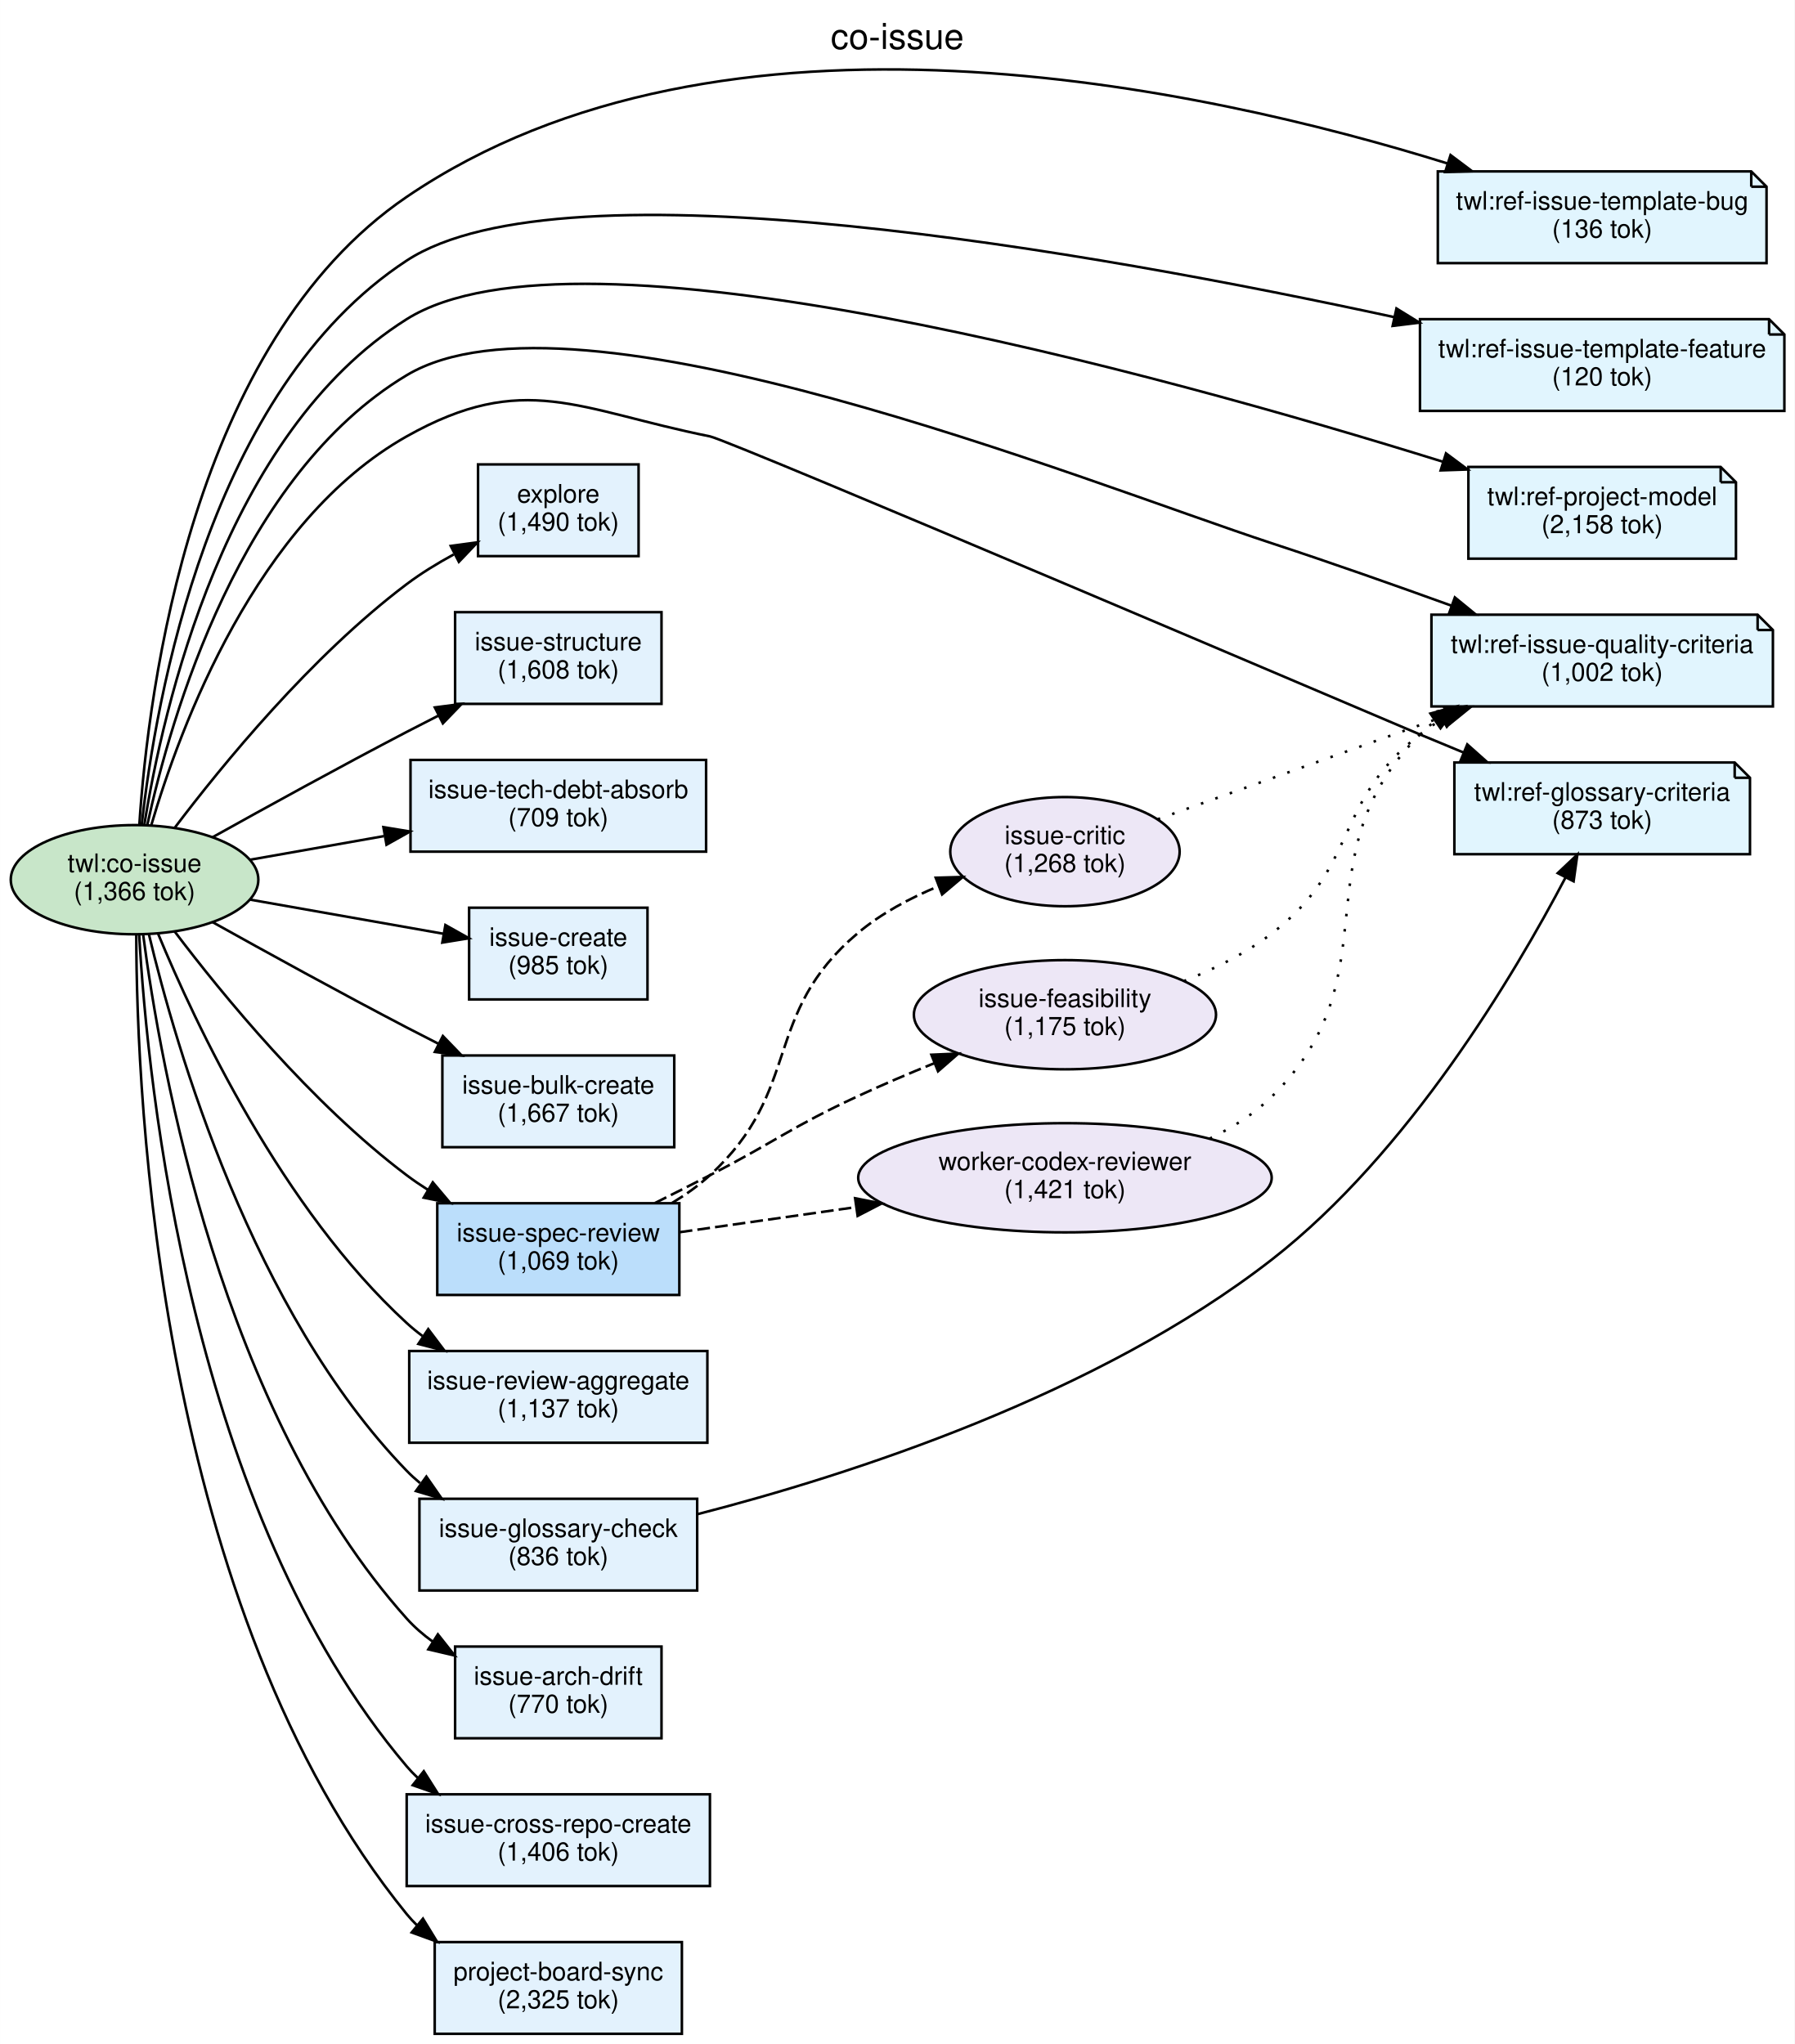
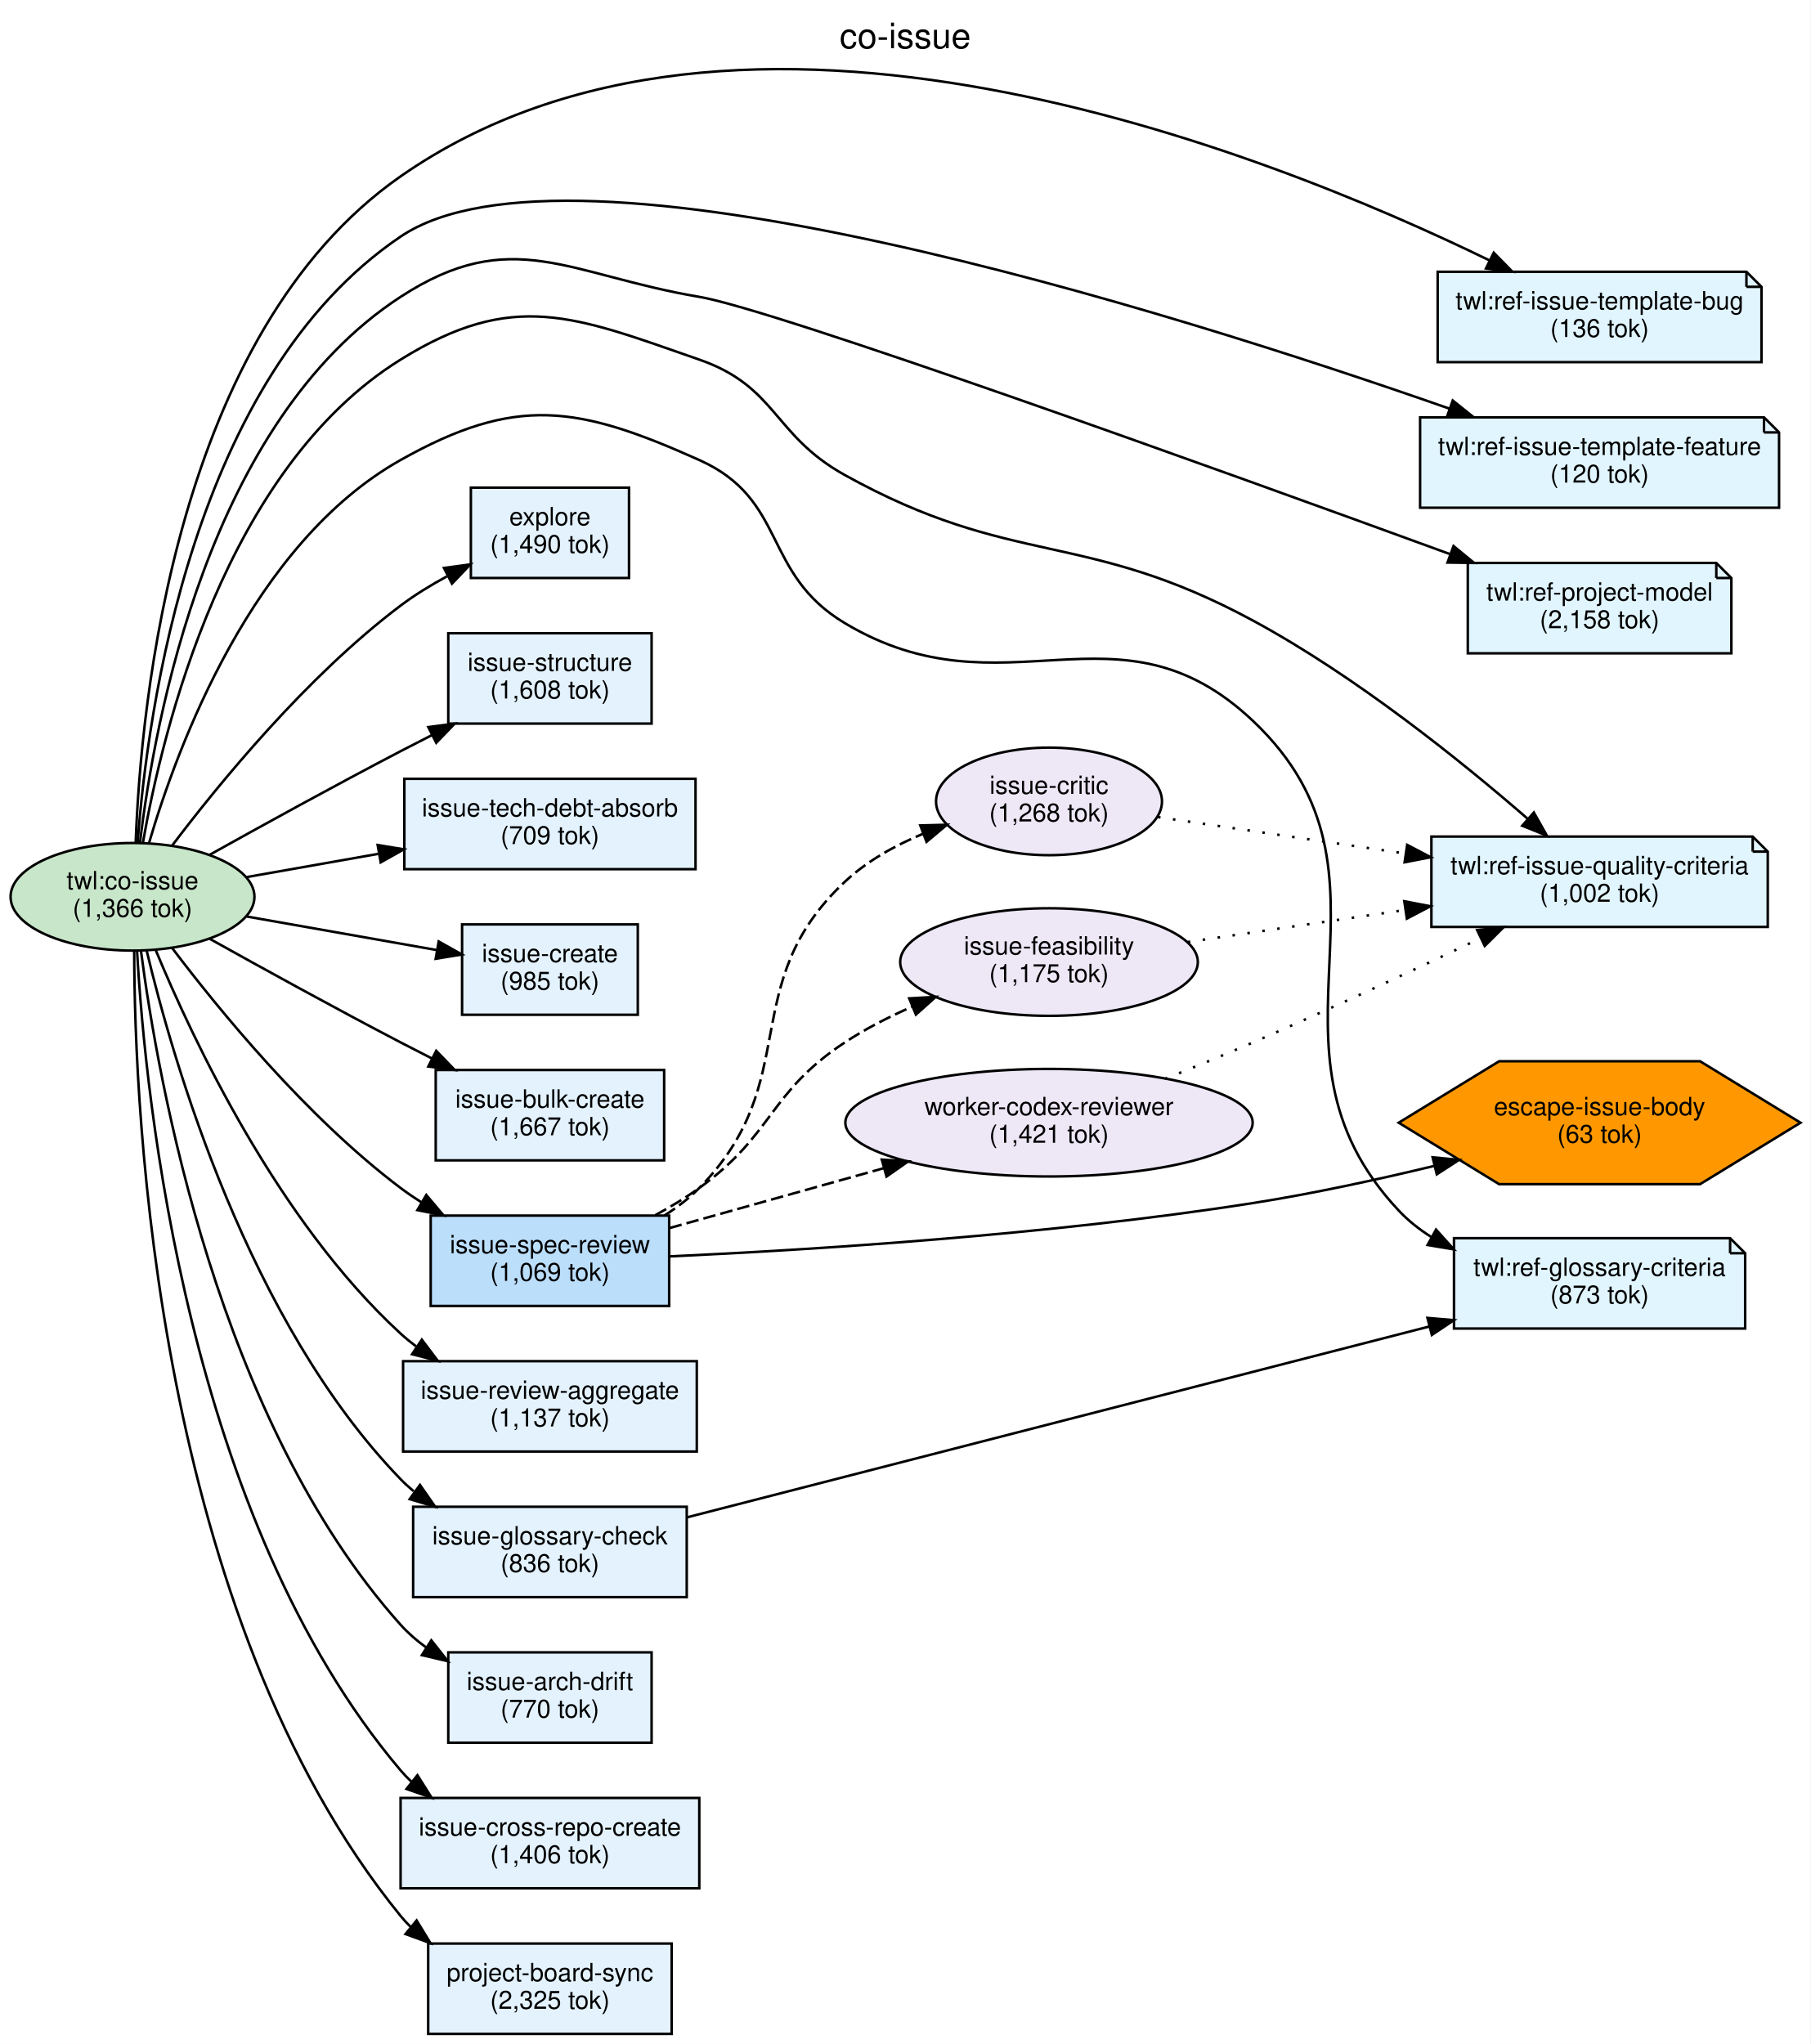
- <svg xmlns="http://www.w3.org/2000/svg" width="704pt" height="802pt" viewBox="0.00 0.00 704.22 802.28">
-   <g id="graph0" class="graph" transform="scale(1 1) rotate(0) translate(4 798.28)">
-     <polygon fill="white" stroke="transparent" points="-4,4 -4,-798.28 700.22,-798.28 700.22,4 -4,4" />
-     <text text-anchor="middle" x="348.11" y="-779.08" font-family="Helvetica,sans-Serif" font-size="14.00">co-issue</text>
+ <svg xmlns="http://www.w3.org/2000/svg" width="721pt" height="814pt" viewBox="0.00 0.00 721.25 814.24">
+   <g id="graph0" class="graph" transform="scale(1 1) rotate(0) translate(4 810.24)">
+     <polygon fill="white" stroke="transparent" points="-4,4 -4,-810.24 717.25,-810.24 717.25,4 -4,4" />
+     <text text-anchor="middle" x="356.62" y="-791.04" font-family="Helvetica,sans-Serif" font-size="14.00">co-issue</text>
    <g id="node1" class="node">
      <ellipse fill="#c8e6c9" stroke="black" cx="48.79" cy="-453" rx="48.58" ry="21.43" />
      <text text-anchor="middle" x="48.79" y="-456" font-family="Helvetica,sans-Serif" font-size="10.00">twl:co-issue</text>
      <text text-anchor="middle" x="48.79" y="-445" font-family="Helvetica,sans-Serif" font-size="10.00">(1,366 tok)</text>
    </g>
    <g id="node2" class="node">
-       <polygon fill="#e1f5fe" stroke="black" points="683.22,-731 560.22,-731 560.22,-695 689.22,-695 689.22,-725 683.22,-731" />
-       <polyline fill="none" stroke="black" points="683.22,-731 683.22,-725 " />
-       <polyline fill="none" stroke="black" points="689.22,-725 683.22,-725 " />
-       <text text-anchor="middle" x="624.72" y="-716" font-family="Helvetica,sans-Serif" font-size="10.00">twl:ref-issue-template-bug</text>
-       <text text-anchor="middle" x="624.72" y="-705" font-family="Helvetica,sans-Serif" font-size="10.00">(136 tok)</text>
+       <polygon fill="#e1f5fe" stroke="black" points="691.73,-702 568.73,-702 568.73,-666 697.73,-666 697.73,-696 691.73,-702" />
+       <polyline fill="none" stroke="black" points="691.73,-702 691.73,-696 " />
+       <polyline fill="none" stroke="black" points="697.73,-696 691.73,-696 " />
+       <text text-anchor="middle" x="633.23" y="-687" font-family="Helvetica,sans-Serif" font-size="10.00">twl:ref-issue-template-bug</text>
+       <text text-anchor="middle" x="633.23" y="-676" font-family="Helvetica,sans-Serif" font-size="10.00">(136 tok)</text>
    </g>
    <g id="edge12" class="edge">
-       <path fill="none" stroke="black" d="M50.67,-474.58C54.13,-527.5 71.21,-663.6 155.58,-721 279.72,-805.46 468.43,-763.87 563.91,-734.16" />
-       <polygon fill="black" stroke="black" points="565.22,-737.42 573.69,-731.06 563.1,-730.75 565.22,-737.42" />
+       <path fill="none" stroke="black" d="M50.05,-474.41C52.03,-529.72 65.84,-677.44 155.58,-740 290.25,-833.89 499.97,-750.08 589.44,-706.49" />
+       <polygon fill="black" stroke="black" points="591.07,-709.59 598.48,-702.03 587.97,-703.32 591.07,-709.59" />
    </g>
    <g id="node3" class="node">
-       <polygon fill="#e1f5fe" stroke="black" points="690.22,-673 553.22,-673 553.22,-637 696.22,-637 696.22,-667 690.22,-673" />
-       <polyline fill="none" stroke="black" points="690.22,-673 690.22,-667 " />
-       <polyline fill="none" stroke="black" points="696.22,-667 690.22,-667 " />
-       <text text-anchor="middle" x="624.72" y="-658" font-family="Helvetica,sans-Serif" font-size="10.00">twl:ref-issue-template-feature</text>
-       <text text-anchor="middle" x="624.72" y="-647" font-family="Helvetica,sans-Serif" font-size="10.00">(120 tok)</text>
+       <polygon fill="#e1f5fe" stroke="black" points="698.73,-644 561.73,-644 561.73,-608 704.73,-608 704.73,-638 698.73,-644" />
+       <polyline fill="none" stroke="black" points="698.73,-644 698.73,-638 " />
+       <polyline fill="none" stroke="black" points="704.73,-638 698.73,-638 " />
+       <text text-anchor="middle" x="633.23" y="-629" font-family="Helvetica,sans-Serif" font-size="10.00">twl:ref-issue-template-feature</text>
+       <text text-anchor="middle" x="633.23" y="-618" font-family="Helvetica,sans-Serif" font-size="10.00">(120 tok)</text>
    </g>
    <g id="edge13" class="edge">
-       <path fill="none" stroke="black" d="M51.59,-474.44C57.02,-523.81 78.03,-645.18 155.58,-696 217.41,-736.52 426.29,-699.13 543.04,-673.82" />
-       <polygon fill="black" stroke="black" points="543.99,-677.2 553.01,-671.64 542.49,-670.36 543.99,-677.2" />
+       <path fill="none" stroke="black" d="M50.84,-474.57C54.69,-526.81 72.59,-659.93 155.58,-716 223.22,-761.7 461.73,-686.58 573.55,-647.42" />
+       <polygon fill="black" stroke="black" points="574.73,-650.71 583,-644.09 572.4,-644.11 574.73,-650.71" />
    </g>
    <g id="node4" class="node">
-       <polygon fill="#e1f5fe" stroke="black" points="671.22,-615 572.22,-615 572.22,-579 677.22,-579 677.22,-609 671.22,-615" />
-       <polyline fill="none" stroke="black" points="671.22,-615 671.22,-609 " />
-       <polyline fill="none" stroke="black" points="677.22,-609 671.22,-609 " />
-       <text text-anchor="middle" x="624.72" y="-600" font-family="Helvetica,sans-Serif" font-size="10.00">twl:ref-project-model</text>
-       <text text-anchor="middle" x="624.72" y="-589" font-family="Helvetica,sans-Serif" font-size="10.00">(2,158 tok)</text>
+       <polygon fill="#e1f5fe" stroke="black" points="679.73,-586 580.73,-586 580.73,-550 685.73,-550 685.73,-580 679.73,-586" />
+       <polyline fill="none" stroke="black" points="679.73,-586 679.73,-580 " />
+       <polyline fill="none" stroke="black" points="685.73,-580 679.73,-580 " />
+       <text text-anchor="middle" x="633.23" y="-571" font-family="Helvetica,sans-Serif" font-size="10.00">twl:ref-project-model</text>
+       <text text-anchor="middle" x="633.23" y="-560" font-family="Helvetica,sans-Serif" font-size="10.00">(2,158 tok)</text>
    </g>
    <g id="edge14" class="edge">
-       <path fill="none" stroke="black" d="M52.57,-474.19C59.86,-520.07 84.18,-628.11 155.58,-673 222.31,-714.96 451.1,-651.64 562.2,-617.05" />
-       <polygon fill="black" stroke="black" points="563.43,-620.33 571.93,-614 561.34,-613.65 563.43,-620.33" />
+       <path fill="none" stroke="black" d="M51.76,-474.46C57.52,-523.28 79.14,-642.24 155.58,-692 199.91,-720.85 222.43,-700.78 274.58,-692 304.74,-686.92 480.17,-623.66 573.64,-589.52" />
+       <polygon fill="black" stroke="black" points="575.05,-592.73 583.24,-586 572.65,-586.15 575.05,-592.73" />
    </g>
    <g id="node5" class="node">
-       <polygon fill="#e1f5fe" stroke="black" points="685.72,-557 557.72,-557 557.72,-521 691.72,-521 691.72,-551 685.72,-557" />
-       <polyline fill="none" stroke="black" points="685.72,-557 685.72,-551 " />
-       <polyline fill="none" stroke="black" points="691.72,-551 685.72,-551 " />
-       <text text-anchor="middle" x="624.72" y="-542" font-family="Helvetica,sans-Serif" font-size="10.00">twl:ref-issue-quality-criteria</text>
-       <text text-anchor="middle" x="624.72" y="-531" font-family="Helvetica,sans-Serif" font-size="10.00">(1,002 tok)</text>
+       <polygon fill="#e1f5fe" stroke="black" points="694.23,-477 566.23,-477 566.23,-441 700.23,-441 700.23,-471 694.23,-477" />
+       <polyline fill="none" stroke="black" points="694.23,-477 694.23,-471 " />
+       <polyline fill="none" stroke="black" points="700.23,-471 694.23,-471 " />
+       <text text-anchor="middle" x="633.23" y="-462" font-family="Helvetica,sans-Serif" font-size="10.00">twl:ref-issue-quality-criteria</text>
+       <text text-anchor="middle" x="633.23" y="-451" font-family="Helvetica,sans-Serif" font-size="10.00">(1,002 tok)</text>
    </g>
    <g id="edge15" class="edge">
-       <path fill="none" stroke="black" d="M53.77,-474.38C63,-517.01 90.23,-611.82 155.58,-651 221.52,-690.53 422.17,-608.98 495.22,-585 518.36,-577.4 543.63,-568.49 565.59,-560.54" />
-       <polygon fill="black" stroke="black" points="566.91,-563.79 575.11,-557.09 564.52,-557.21 566.91,-563.79" />
+       <path fill="none" stroke="black" d="M52.89,-474.31C60.71,-519.36 85.87,-623.7 155.58,-667 200.51,-694.91 224.64,-684.4 274.58,-667 305.65,-656.18 303.81,-636.96 332.58,-621 399.69,-583.77 427.72,-599.52 495.22,-563 536.16,-540.85 578.04,-507.12 604.54,-484.12" />
+       <polygon fill="black" stroke="black" points="607.04,-486.58 612.25,-477.35 602.42,-481.31 607.04,-486.58" />
    </g>
    <g id="node6" class="node">
-       <polygon fill="#e1f5fe" stroke="black" points="676.72,-499 566.72,-499 566.72,-463 682.72,-463 682.72,-493 676.72,-499" />
-       <polyline fill="none" stroke="black" points="676.72,-499 676.72,-493 " />
-       <polyline fill="none" stroke="black" points="682.72,-493 676.72,-493 " />
-       <text text-anchor="middle" x="624.72" y="-484" font-family="Helvetica,sans-Serif" font-size="10.00">twl:ref-glossary-criteria</text>
-       <text text-anchor="middle" x="624.72" y="-473" font-family="Helvetica,sans-Serif" font-size="10.00">(873 tok)</text>
+       <polygon fill="#e1f5fe" stroke="black" points="685.23,-317 575.23,-317 575.23,-281 691.23,-281 691.23,-311 685.23,-317" />
+       <polyline fill="none" stroke="black" points="685.23,-317 685.23,-311 " />
+       <polyline fill="none" stroke="black" points="691.23,-311 685.23,-311 " />
+       <text text-anchor="middle" x="633.23" y="-302" font-family="Helvetica,sans-Serif" font-size="10.00">twl:ref-glossary-criteria</text>
+       <text text-anchor="middle" x="633.23" y="-291" font-family="Helvetica,sans-Serif" font-size="10.00">(873 tok)</text>
    </g>
    <g id="edge16" class="edge">
-       <path fill="none" stroke="black" d="M55.31,-474.25C66.65,-512.91 96.57,-593.82 155.58,-627 201.68,-652.92 222.73,-637.44 274.58,-627 282.81,-625.34 545.46,-513.22 553.22,-510 558.7,-507.72 564.42,-505.35 570.13,-502.99" />
-       <polygon fill="black" stroke="black" points="571.78,-506.1 579.69,-499.05 569.12,-499.63 571.78,-506.1" />
+       <path fill="none" stroke="black" d="M55.31,-474.25C66.65,-512.91 96.57,-593.82 155.58,-627 201.68,-652.92 226.31,-648.62 274.58,-627 309.92,-611.17 299.35,-581.87 332.58,-562 396.38,-523.86 441.26,-574.13 495.22,-523 560.85,-460.81 491.31,-393.91 553.22,-328 557.03,-323.94 561.46,-320.44 566.24,-317.44" />
+       <polygon fill="black" stroke="black" points="568.08,-320.42 575.16,-312.54 564.71,-314.28 568.08,-320.42" />
    </g>
    <g id="node7" class="node">
      <polygon fill="#e3f2fd" stroke="black" points="255.58,-558 174.58,-558 174.58,-522 255.58,-522 255.58,-558" />
      <text text-anchor="middle" x="215.08" y="-543" font-family="Helvetica,sans-Serif" font-size="10.00">issue-structure</text>
      <text text-anchor="middle" x="215.08" y="-532" font-family="Helvetica,sans-Serif" font-size="10.00">(1,608 tok)</text>
    </g>
    <g id="edge2" class="edge">
      <path fill="none" stroke="black" d="M79.25,-469.58C100.38,-481.36 129.58,-497.44 155.58,-511 159.59,-513.09 163.77,-515.24 167.97,-517.36" />
      <polygon fill="black" stroke="black" points="166.63,-520.61 177.14,-521.98 169.78,-514.36 166.63,-520.61" />
    </g>
    <g id="node8" class="node">
      <polygon fill="#e3f2fd" stroke="black" points="250.08,-442 180.08,-442 180.08,-406 250.08,-406 250.08,-442" />
      <text text-anchor="middle" x="215.08" y="-427" font-family="Helvetica,sans-Serif" font-size="10.00">issue-create</text>
      <text text-anchor="middle" x="215.08" y="-416" font-family="Helvetica,sans-Serif" font-size="10.00">(985 tok)</text>
    </g>
    <g id="edge4" class="edge">
      <path fill="none" stroke="black" d="M94.25,-445.15C117.76,-441 146.53,-435.92 169.98,-431.78" />
      <polygon fill="black" stroke="black" points="170.77,-435.2 180.01,-430.01 169.56,-428.31 170.77,-435.2" />
    </g>
    <g id="node9" class="node">
      <polygon fill="#e3f2fd" stroke="black" points="260.58,-384 169.58,-384 169.58,-348 260.58,-348 260.58,-384" />
      <text text-anchor="middle" x="215.08" y="-369" font-family="Helvetica,sans-Serif" font-size="10.00">issue-bulk-create</text>
      <text text-anchor="middle" x="215.08" y="-358" font-family="Helvetica,sans-Serif" font-size="10.00">(1,667 tok)</text>
    </g>
    <g id="edge5" class="edge">
      <path fill="none" stroke="black" d="M79.25,-436.42C100.38,-424.64 129.58,-408.56 155.58,-395 159.59,-392.91 163.77,-390.76 167.97,-388.64" />
      <polygon fill="black" stroke="black" points="169.78,-391.64 177.14,-384.02 166.63,-385.39 169.78,-391.64" />
    </g>
    <g id="node10" class="node">
      <polygon fill="#e3f2fd" stroke="black" points="273.08,-500 157.08,-500 157.08,-464 273.08,-464 273.08,-500" />
      <text text-anchor="middle" x="215.08" y="-485" font-family="Helvetica,sans-Serif" font-size="10.00">issue-tech-debt-absorb</text>
      <text text-anchor="middle" x="215.08" y="-474" font-family="Helvetica,sans-Serif" font-size="10.00">(709 tok)</text>
    </g>
    <g id="edge3" class="edge">
      <path fill="none" stroke="black" d="M94.25,-460.85C110.38,-463.69 128.98,-466.98 146.64,-470.1" />
      <polygon fill="black" stroke="black" points="146.45,-473.62 156.9,-471.91 147.66,-466.72 146.45,-473.62" />
    </g>
    <g id="node11" class="node">
      <polygon fill="#bbdefb" stroke="black" points="262.58,-326 167.58,-326 167.58,-290 262.58,-290 262.58,-326" />
      <text text-anchor="middle" x="215.08" y="-311" font-family="Helvetica,sans-Serif" font-size="10.00">issue-spec-review</text>
      <text text-anchor="middle" x="215.08" y="-300" font-family="Helvetica,sans-Serif" font-size="10.00">(1,069 tok)</text>
    </g>
    <g id="edge6" class="edge">
      <path fill="none" stroke="black" d="M64.39,-432.84C83.26,-407.88 118.14,-365.21 155.58,-337 158.21,-335.02 160.99,-333.12 163.86,-331.3" />
      <polygon fill="black" stroke="black" points="165.82,-334.21 172.65,-326.11 162.26,-328.18 165.82,-334.21" />
    </g>
    <g id="node12" class="node">
      <polygon fill="#e3f2fd" stroke="black" points="273.58,-268 156.58,-268 156.58,-232 273.58,-232 273.58,-268" />
      <text text-anchor="middle" x="215.08" y="-253" font-family="Helvetica,sans-Serif" font-size="10.00">issue-review-aggregate</text>
      <text text-anchor="middle" x="215.08" y="-242" font-family="Helvetica,sans-Serif" font-size="10.00">(1,137 tok)</text>
    </g>
    <g id="edge7" class="edge">
      <path fill="none" stroke="black" d="M57.97,-431.92C72.69,-396.32 106.74,-323.81 155.58,-279 157.52,-277.22 159.58,-275.53 161.74,-273.92" />
      <polygon fill="black" stroke="black" points="164.04,-276.59 170.42,-268.12 160.16,-270.77 164.04,-276.59" />
    </g>
    <g id="node13" class="node">
      <polygon fill="#e3f2fd" stroke="black" points="269.58,-210 160.58,-210 160.58,-174 269.58,-174 269.58,-210" />
      <text text-anchor="middle" x="215.08" y="-195" font-family="Helvetica,sans-Serif" font-size="10.00">issue-glossary-check</text>
      <text text-anchor="middle" x="215.08" y="-184" font-family="Helvetica,sans-Serif" font-size="10.00">(836 tok)</text>
    </g>
    <g id="edge8" class="edge">
      <path fill="none" stroke="black" d="M54.39,-431.7C64.97,-387.27 94.92,-283.66 155.58,-221 157.21,-219.31 158.97,-217.71 160.81,-216.18" />
      <polygon fill="black" stroke="black" points="163.3,-218.71 169.36,-210.02 159.2,-213.03 163.3,-218.71" />
    </g>
    <g id="node14" class="node">
      <polygon fill="#e3f2fd" stroke="black" points="255.58,-152 174.58,-152 174.58,-116 255.58,-116 255.58,-152" />
      <text text-anchor="middle" x="215.08" y="-137" font-family="Helvetica,sans-Serif" font-size="10.00">issue-arch-drift</text>
      <text text-anchor="middle" x="215.08" y="-126" font-family="Helvetica,sans-Serif" font-size="10.00">(770 tok)</text>
    </g>
    <g id="edge9" class="edge">
      <path fill="none" stroke="black" d="M52.13,-431.67C58.9,-379.58 82.84,-244.26 155.58,-163 158.6,-159.63 162.09,-156.61 165.85,-153.9" />
      <polygon fill="black" stroke="black" points="167.82,-156.8 174.39,-148.49 164.07,-150.89 167.82,-156.8" />
    </g>
    <g id="node15" class="node">
      <polygon fill="#e3f2fd" stroke="black" points="274.58,-94 155.58,-94 155.58,-58 274.58,-58 274.58,-94" />
      <text text-anchor="middle" x="215.08" y="-79" font-family="Helvetica,sans-Serif" font-size="10.00">issue-cross-repo-create</text>
      <text text-anchor="middle" x="215.08" y="-68" font-family="Helvetica,sans-Serif" font-size="10.00">(1,406 tok)</text>
    </g>
    <g id="edge10" class="edge">
      <path fill="none" stroke="black" d="M50.6,-431.45C53.9,-372.32 70.68,-205.22 155.58,-105 156.9,-103.44 158.32,-101.96 159.83,-100.55" />
      <polygon fill="black" stroke="black" points="162.29,-103.06 167.94,-94.1 157.94,-97.58 162.29,-103.06" />
    </g>
    <g id="node16" class="node">
      <polygon fill="#e3f2fd" stroke="black" points="263.58,-36 166.58,-36 166.58,0 263.58,0 263.58,-36" />
      <text text-anchor="middle" x="215.08" y="-21" font-family="Helvetica,sans-Serif" font-size="10.00">project-board-sync</text>
      <text text-anchor="middle" x="215.08" y="-10" font-family="Helvetica,sans-Serif" font-size="10.00">(2,325 tok)</text>
    </g>
    <g id="edge11" class="edge">
      <path fill="none" stroke="black" d="M49.46,-431.76C49.54,-366.61 58.15,-166.81 155.58,-47 156.84,-45.45 158.21,-43.98 159.65,-42.57" />
      <polygon fill="black" stroke="black" points="161.97,-45.2 167.49,-36.16 157.54,-39.78 161.97,-45.2" />
    </g>
    <g id="node17" class="node">
      <polygon fill="#e3f2fd" stroke="black" points="246.58,-616 183.58,-616 183.58,-580 246.58,-580 246.58,-616" />
      <text text-anchor="middle" x="215.08" y="-601" font-family="Helvetica,sans-Serif" font-size="10.00">explore</text>
      <text text-anchor="middle" x="215.08" y="-590" font-family="Helvetica,sans-Serif" font-size="10.00">(1,490 tok)</text>
    </g>
    <g id="edge1" class="edge">
      <path fill="none" stroke="black" d="M64.39,-473.16C83.26,-498.12 118.14,-540.79 155.58,-569 161.24,-573.26 167.62,-577.17 174.03,-580.65" />
      <polygon fill="black" stroke="black" points="172.87,-583.99 183.37,-585.42 176.06,-577.75 172.87,-583.99" />
    </g>
    <g id="node18" class="node">
-       <ellipse fill="#ede7f6" stroke="black" cx="413.9" cy="-464" rx="45.01" ry="21.43" />
-       <text text-anchor="middle" x="413.9" y="-467" font-family="Helvetica,sans-Serif" font-size="10.00">issue-critic</text>
-       <text text-anchor="middle" x="413.9" y="-456" font-family="Helvetica,sans-Serif" font-size="10.00">(1,268 tok)</text>
+       <ellipse fill="#ede7f6" stroke="black" cx="413.9" cy="-491" rx="45.01" ry="21.43" />
+       <text text-anchor="middle" x="413.9" y="-494" font-family="Helvetica,sans-Serif" font-size="10.00">issue-critic</text>
+       <text text-anchor="middle" x="413.9" y="-483" font-family="Helvetica,sans-Serif" font-size="10.00">(1,268 tok)</text>
    </g>
    <g id="edge17" class="edge">
-       <path fill="none" stroke="black" stroke-dasharray="5,2" d="M259.74,-326.13C265.05,-329.32 270.15,-332.94 274.58,-337 311.06,-370.41 294.77,-400.1 332.58,-432 341.81,-439.79 353.18,-445.84 364.42,-450.48" />
-       <polygon fill="black" stroke="black" points="363.19,-453.76 373.79,-454.06 365.69,-447.22 363.19,-453.76" />
+       <path fill="none" stroke="black" stroke-dasharray="5,2" d="M260.74,-326.08C265.77,-329.25 270.53,-332.88 274.58,-337 316.68,-379.8 288.78,-417.94 332.58,-459 341.39,-467.26 352.6,-473.49 363.83,-478.15" />
+       <polygon fill="black" stroke="black" points="362.62,-481.43 373.21,-481.7 365.1,-474.89 362.62,-481.43" />
    </g>
    <g id="node19" class="node">
-       <ellipse fill="#ede7f6" stroke="black" cx="413.9" cy="-400" rx="59.29" ry="21.43" />
-       <text text-anchor="middle" x="413.9" y="-403" font-family="Helvetica,sans-Serif" font-size="10.00">issue-feasibility</text>
-       <text text-anchor="middle" x="413.9" y="-392" font-family="Helvetica,sans-Serif" font-size="10.00">(1,175 tok)</text>
+       <ellipse fill="#ede7f6" stroke="black" cx="413.9" cy="-427" rx="59.29" ry="21.43" />
+       <text text-anchor="middle" x="413.9" y="-430" font-family="Helvetica,sans-Serif" font-size="10.00">issue-feasibility</text>
+       <text text-anchor="middle" x="413.9" y="-419" font-family="Helvetica,sans-Serif" font-size="10.00">(1,175 tok)</text>
    </g>
    <g id="edge18" class="edge">
-       <path fill="none" stroke="black" stroke-dasharray="5,2" d="M252.99,-326.08C260.17,-329.66 267.63,-333.42 274.58,-337 300.57,-350.38 306.07,-355.68 332.58,-368 342.17,-372.46 352.57,-376.89 362.61,-380.96" />
-       <polygon fill="black" stroke="black" points="361.49,-384.29 372.08,-384.76 364.09,-377.79 361.49,-384.29" />
+       <path fill="none" stroke="black" stroke-dasharray="5,2" d="M257.04,-326.16C263.11,-329.46 269.15,-333.1 274.58,-337 304.19,-358.27 302.13,-374.95 332.58,-395 340.85,-400.45 350.2,-405.21 359.52,-409.29" />
+       <polygon fill="black" stroke="black" points="358.2,-412.53 368.78,-413.13 360.88,-406.07 358.2,-412.53" />
    </g>
    <g id="node20" class="node">
-       <ellipse fill="#ede7f6" stroke="black" cx="413.9" cy="-336" rx="81.13" ry="21.43" />
-       <text text-anchor="middle" x="413.9" y="-339" font-family="Helvetica,sans-Serif" font-size="10.00">worker-codex-reviewer</text>
-       <text text-anchor="middle" x="413.9" y="-328" font-family="Helvetica,sans-Serif" font-size="10.00">(1,421 tok)</text>
+       <ellipse fill="#ede7f6" stroke="black" cx="413.9" cy="-363" rx="81.13" ry="21.43" />
+       <text text-anchor="middle" x="413.9" y="-366" font-family="Helvetica,sans-Serif" font-size="10.00">worker-codex-reviewer</text>
+       <text text-anchor="middle" x="413.9" y="-355" font-family="Helvetica,sans-Serif" font-size="10.00">(1,421 tok)</text>
    </g>
    <g id="edge19" class="edge">
-       <path fill="none" stroke="black" stroke-dasharray="5,2" d="M262.72,-314.64C283.41,-317.58 308.37,-321.13 331.94,-324.48" />
-       <polygon fill="black" stroke="black" points="331.55,-327.96 341.95,-325.91 332.54,-321.03 331.55,-327.96" />
+       <path fill="none" stroke="black" stroke-dasharray="5,2" d="M262.72,-321.03C288.25,-328.17 320.26,-337.11 348.17,-344.91" />
+       <polygon fill="black" stroke="black" points="347.28,-348.3 357.85,-347.62 349.17,-341.56 347.28,-348.3" />
+     </g>
+     <g id="node21" class="node">
+       <polygon fill="#ff9800" stroke="black" points="713.27,-363 673.25,-387.49 593.22,-387.49 553.2,-363 593.22,-338.51 673.25,-338.51 713.27,-363" />
+       <text text-anchor="middle" x="633.23" y="-366" font-family="Helvetica,sans-Serif" font-size="10.00">escape-issue-body</text>
+       <text text-anchor="middle" x="633.23" y="-355" font-family="Helvetica,sans-Serif" font-size="10.00">(63 tok)</text>
    </g>
    <g id="edge20" class="edge">
-       <path fill="none" stroke="black" d="M269.71,-203.96C329.49,-219.34 426.75,-250.62 495.22,-304 548.77,-345.76 590.21,-415.56 610.33,-453.84" />
-       <polygon fill="black" stroke="black" points="607.28,-455.57 614.98,-462.85 613.51,-452.36 607.28,-455.57" />
+       <path fill="none" stroke="black" d="M262.76,-309.74C318.39,-312.31 414.03,-318.25 495.22,-331 518.97,-334.73 544.71,-340.32 567.41,-345.8" />
+       <polygon fill="black" stroke="black" points="566.72,-349.23 577.26,-348.21 568.38,-342.43 566.72,-349.23" />
    </g>
    <g id="edge21" class="edge">
-       <path fill="none" stroke="black" stroke-dasharray="1,5" d="M450.32,-476.72C481.3,-487.85 526.94,-504.24 563.62,-517.42" />
-       <polygon fill="black" stroke="black" points="562.63,-520.78 573.22,-520.86 564.99,-514.19 562.63,-520.78" />
+       <path fill="none" stroke="black" d="M269.63,-205.77C345.26,-225.21 483.27,-260.7 565.48,-281.84" />
+       <polygon fill="black" stroke="black" points="564.66,-285.24 575.22,-284.34 566.41,-278.46 564.66,-285.24" />
    </g>
    <g id="edge22" class="edge">
-       <path fill="none" stroke="black" stroke-dasharray="1,5" d="M460.57,-413.19C472.56,-417.94 484.98,-424.13 495.22,-432 529.47,-458.33 519.11,-483.48 553.22,-510 555.96,-512.14 558.89,-514.14 561.93,-516.01" />
-       <polygon fill="black" stroke="black" points="560.31,-519.12 570.75,-520.96 563.74,-513.02 560.31,-519.12" />
+       <path fill="none" stroke="black" stroke-dasharray="1,5" d="M457.32,-484.75C485.31,-480.63 522.77,-475.12 555.85,-470.25" />
+       <polygon fill="black" stroke="black" points="556.58,-473.68 565.96,-468.76 555.56,-466.75 556.58,-473.68" />
    </g>
    <g id="edge23" class="edge">
-       <path fill="none" stroke="black" stroke-dasharray="1,5" d="M470.74,-351.39C479.7,-355.69 488.29,-361.13 495.22,-368 543.63,-416 505.07,-461.73 553.22,-510 555.06,-511.84 557.03,-513.58 559.11,-515.2" />
-       <polygon fill="black" stroke="black" points="557.32,-518.22 567.56,-520.97 561.27,-512.44 557.32,-518.22" />
+       <path fill="none" stroke="black" stroke-dasharray="1,5" d="M469.18,-434.99C495.38,-438.85 527.27,-443.55 555.88,-447.76" />
+       <polygon fill="black" stroke="black" points="555.44,-451.23 565.84,-449.23 556.46,-444.31 555.44,-451.23" />
+     </g>
+     <g id="edge24" class="edge">
+       <path fill="none" stroke="black" stroke-dasharray="1,5" d="M460.12,-380.48C471.62,-385.08 483.92,-390.12 495.22,-395 525.59,-408.13 559.26,-423.84 585.62,-436.41" />
+       <polygon fill="black" stroke="black" points="584.46,-439.73 594.99,-440.89 587.48,-433.42 584.46,-439.73" />
    </g>
  </g>
</svg>
